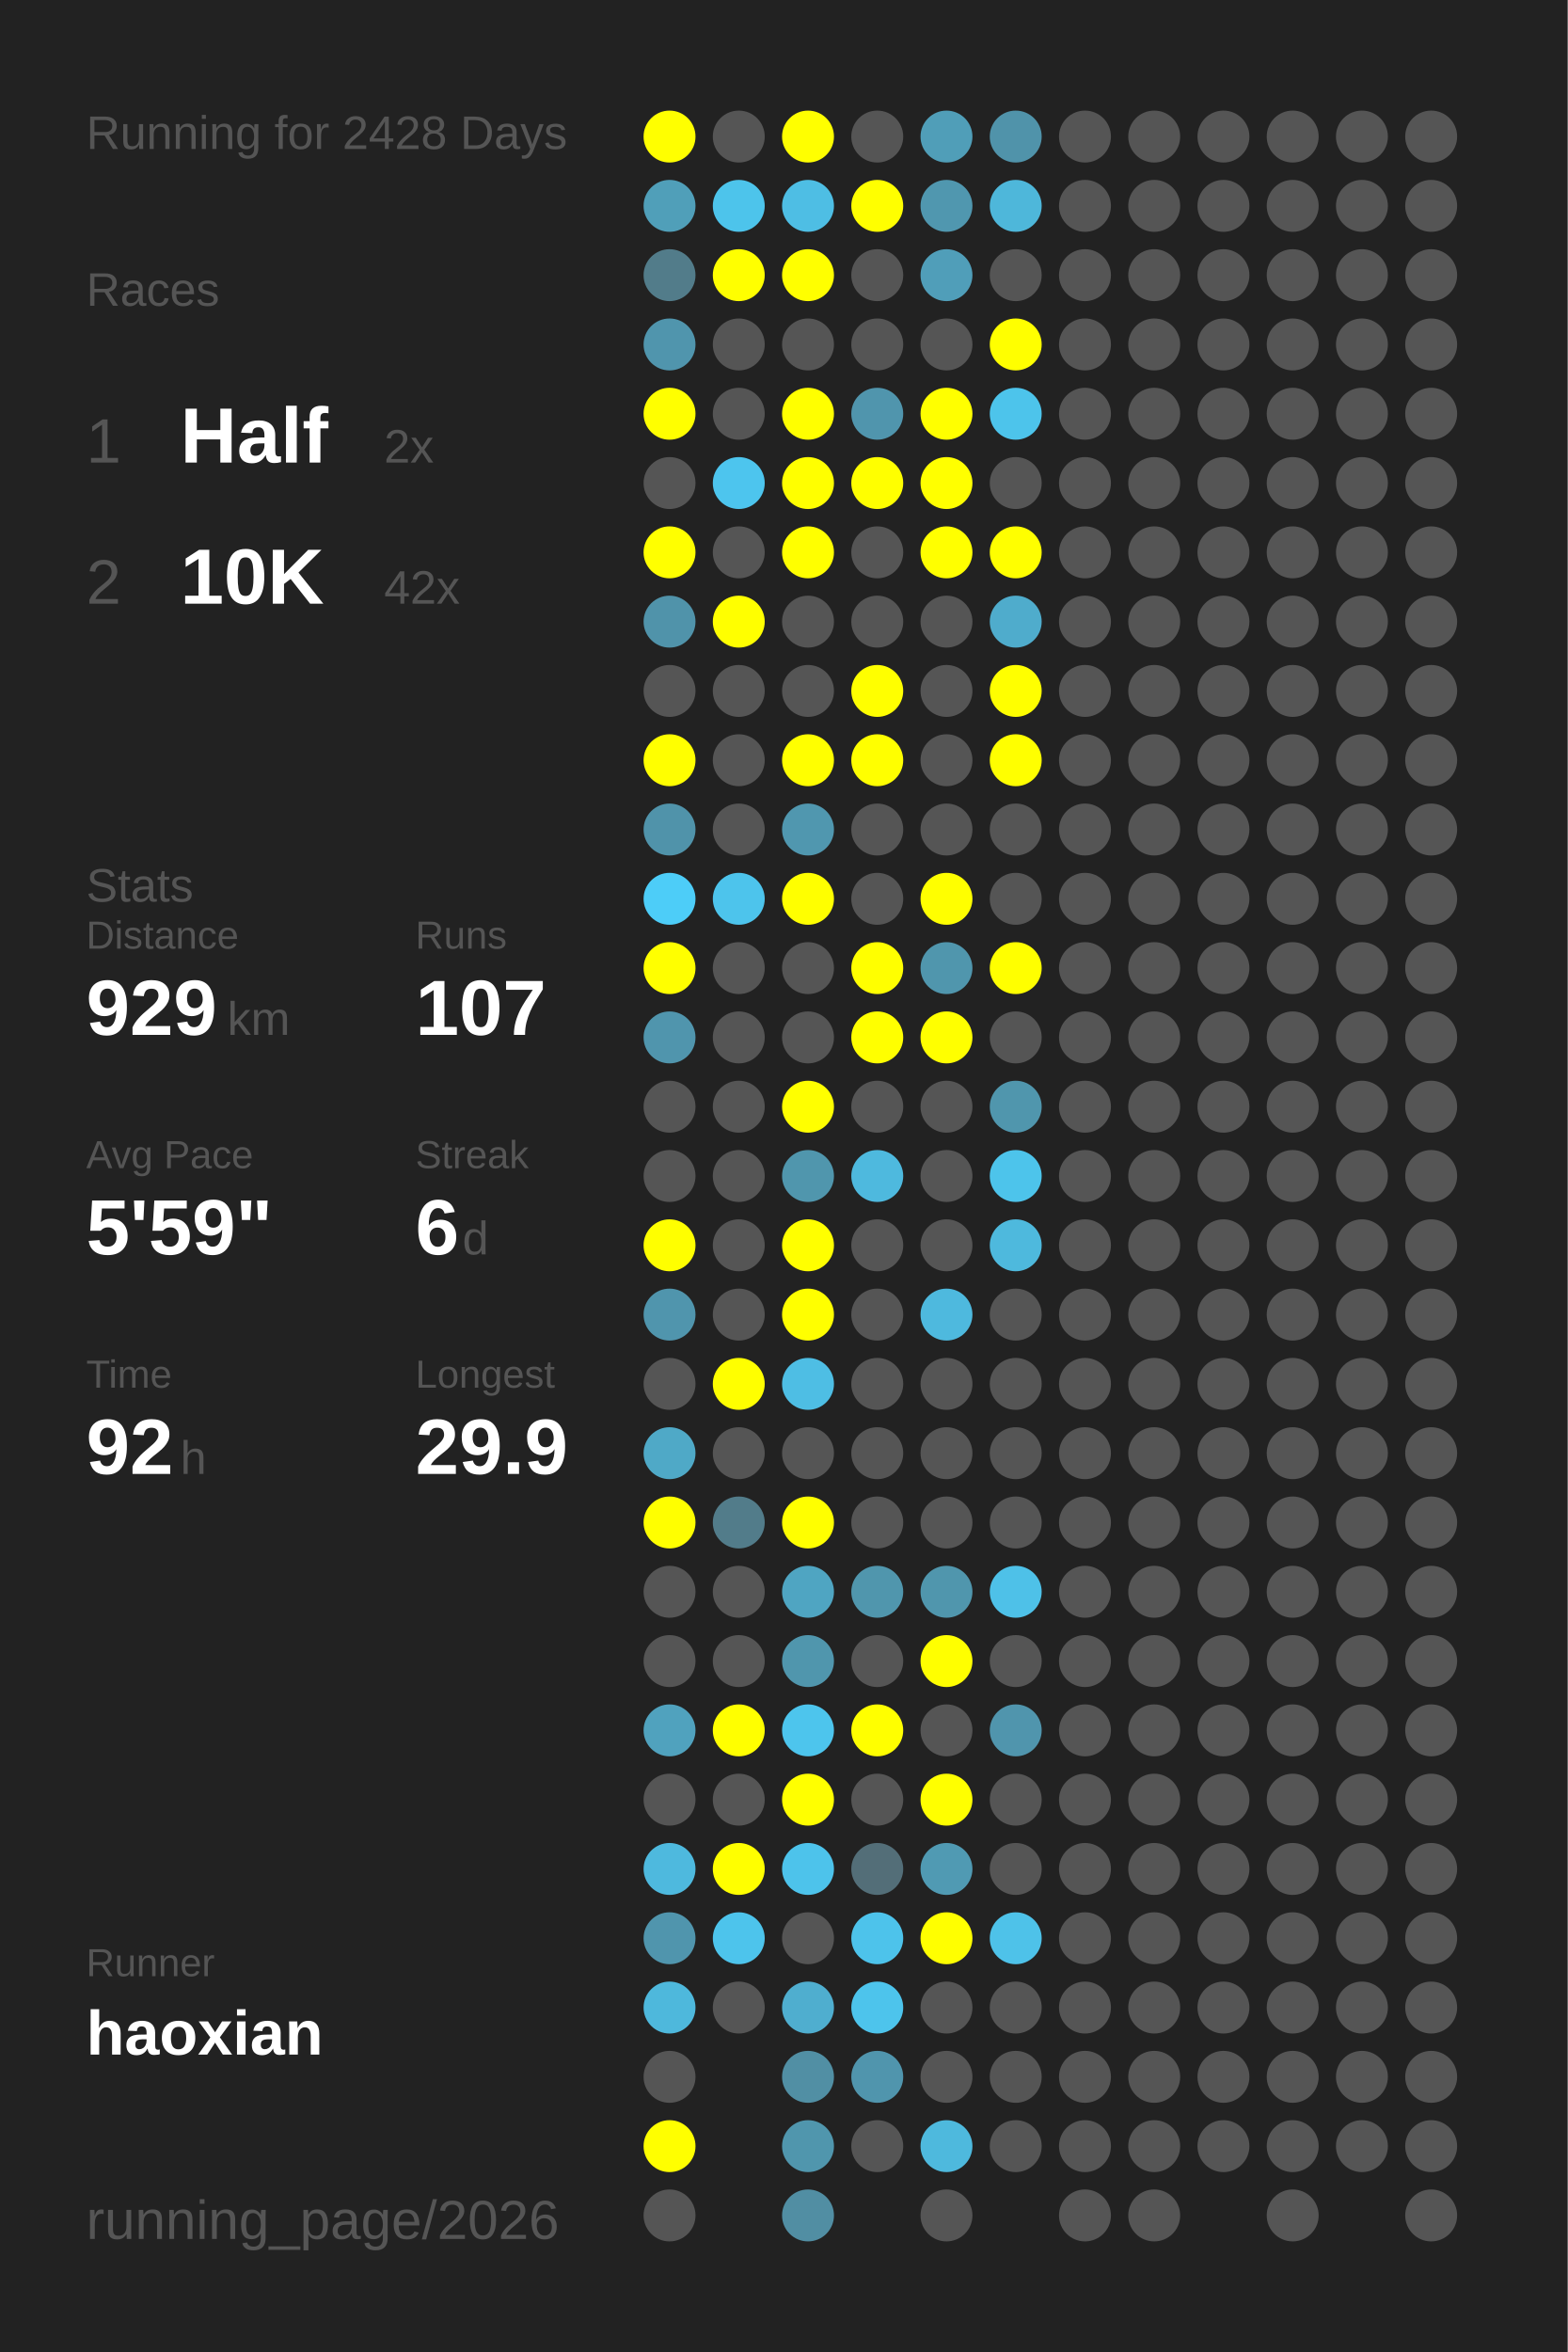
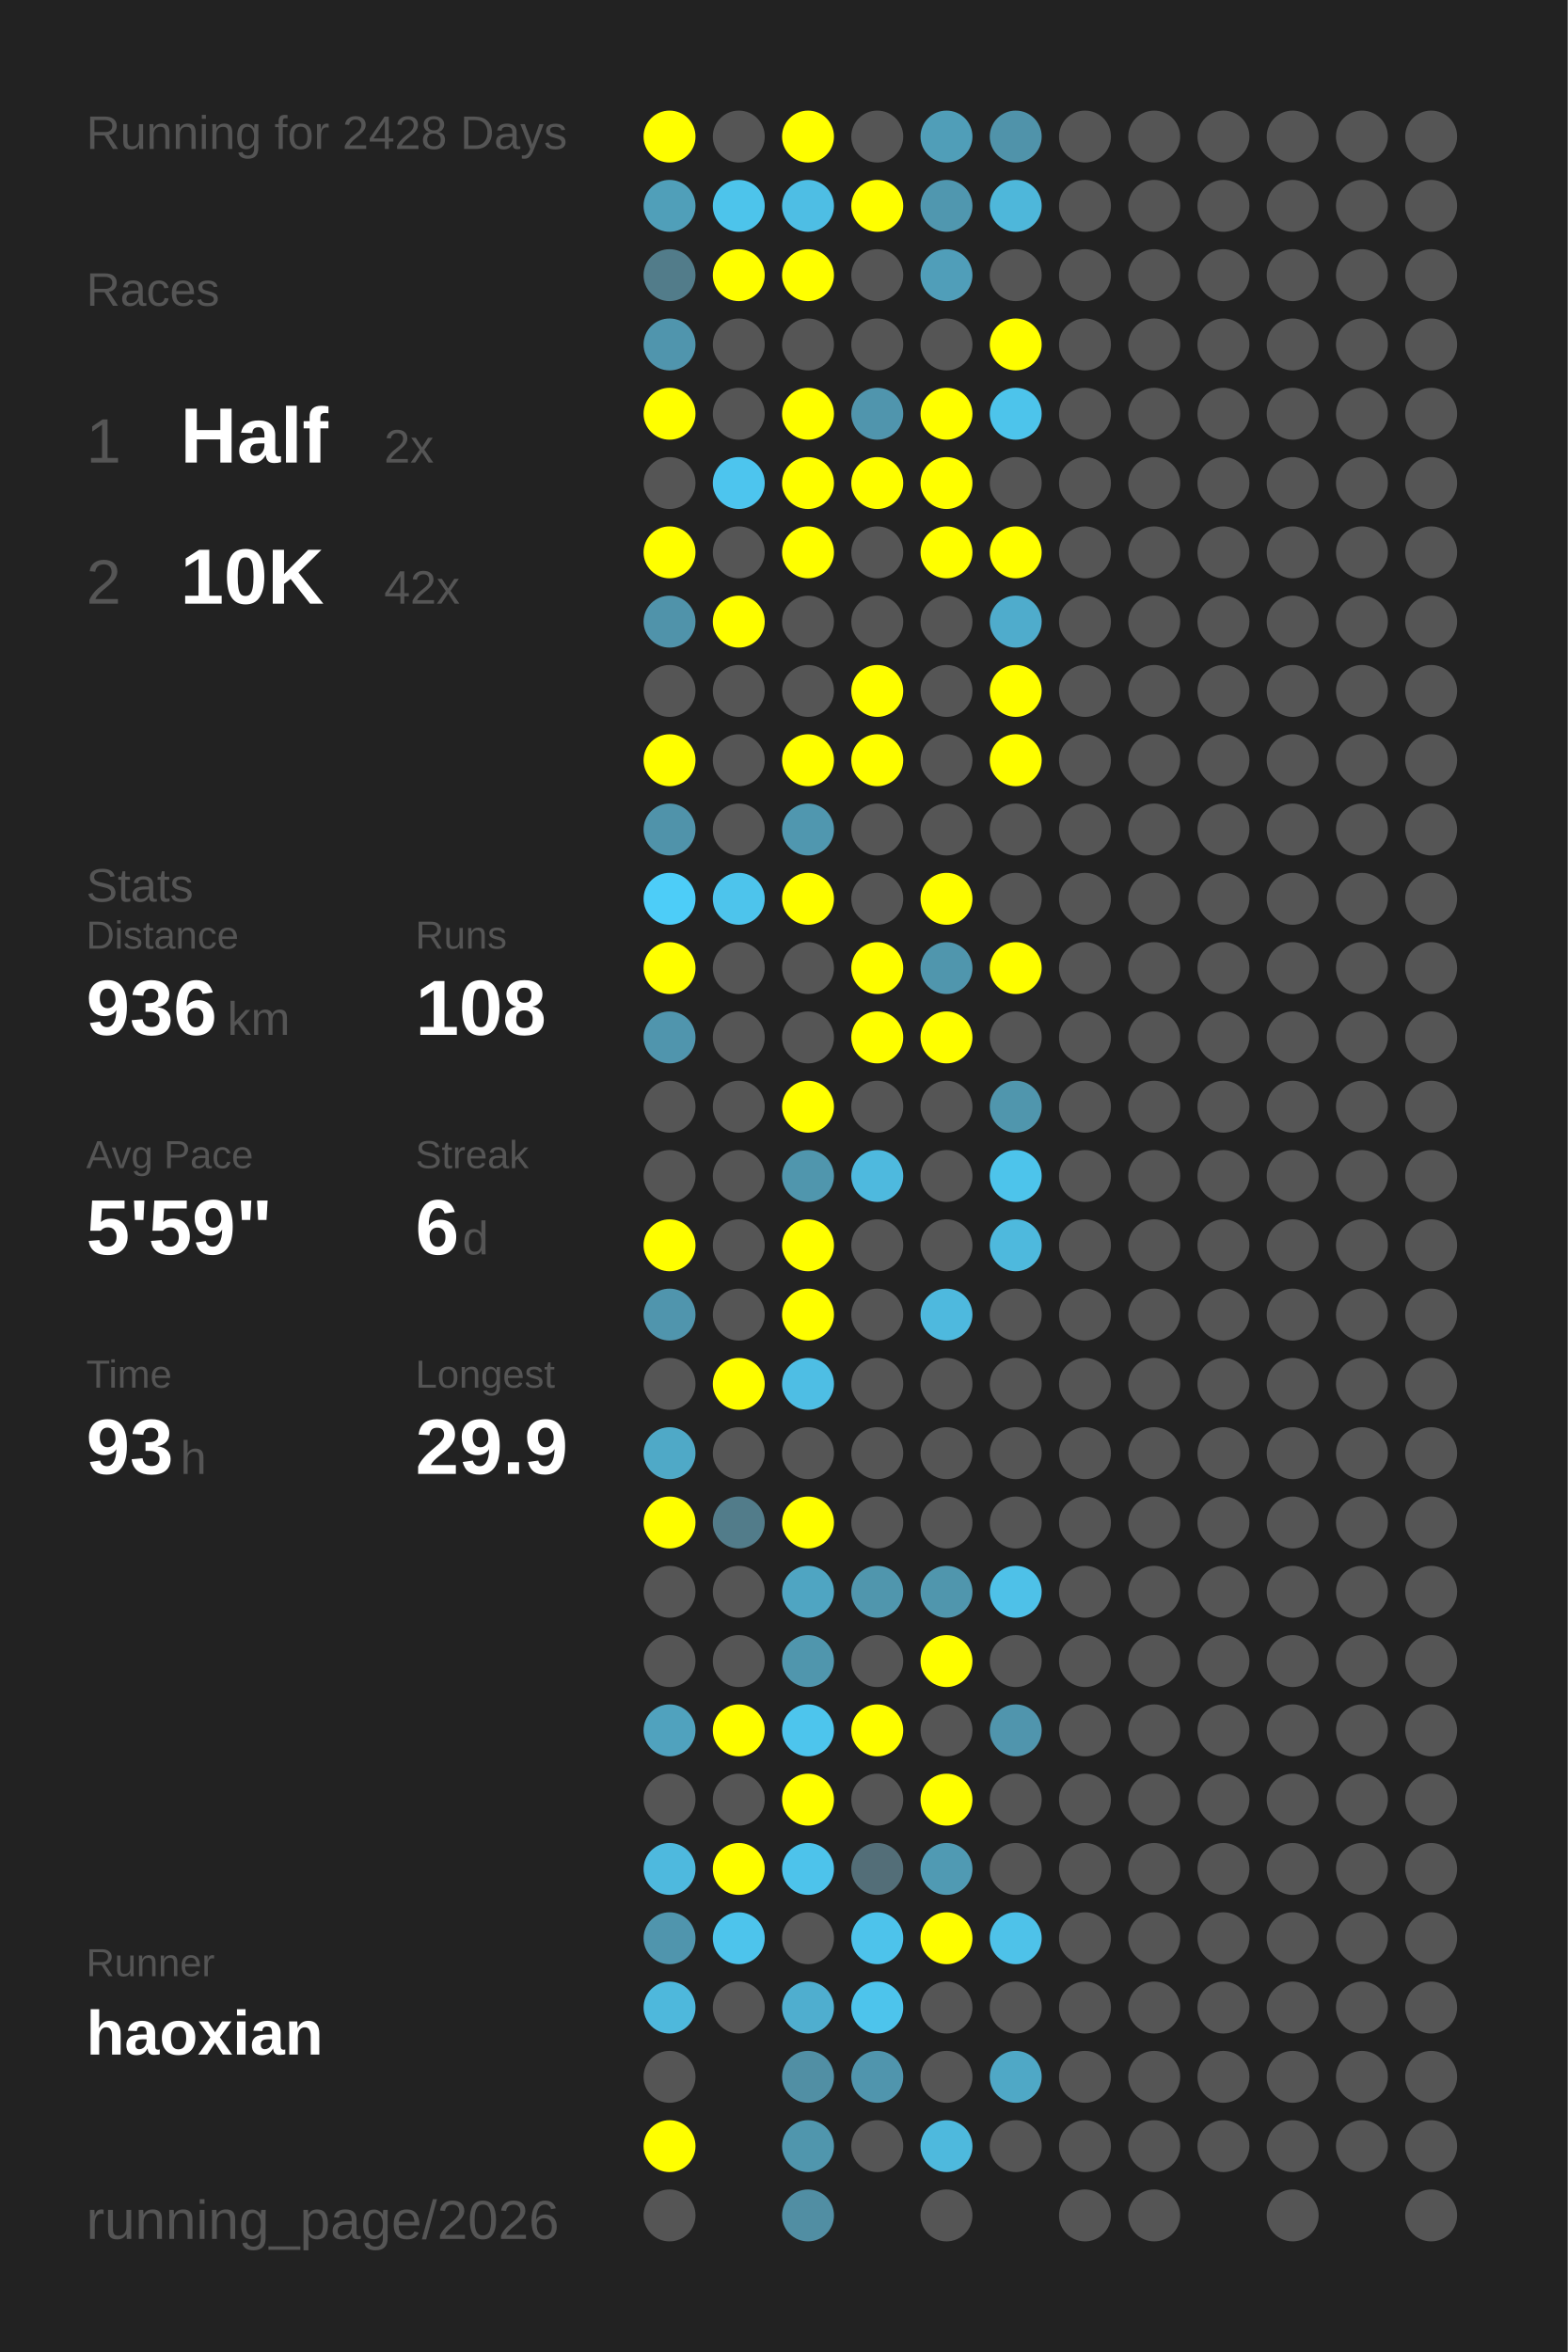
<svg xmlns="http://www.w3.org/2000/svg" baseProfile="full" height="300mm" version="1.1" viewBox="0,0,200,300" width="200mm">
  <defs />
  <rect fill="#222222" height="300" width="200" x="0" y="0" />
  <text fill="#555555" style="font-size:6px; font-family:Arial;" x="11" y="19">Running for 2428 Days</text>
  <text fill="#555555" style="font-size:6px; font-family:Arial;" x="11" y="39">Races</text>
  <text fill="#555555" style="font-size:8px; font-family:Arial;" x="11" y="59">1</text>
  <text fill="#FFFFFF" style="font-size:10px; font-family:Arial; font-weight:bold;" x="23" y="59">Half</text>
  <text fill="#555555" style="font-size:6px; font-family:Arial;" x="49" y="59">2x</text>
  <text fill="#555555" style="font-size:8px; font-family:Arial;" x="11" y="77">2</text>
  <text fill="#FFFFFF" style="font-size:10px; font-family:Arial; font-weight:bold;" x="23" y="77">10K</text>
  <text fill="#555555" style="font-size:6px; font-family:Arial;" x="49" y="77">42x</text>
  <text fill="#555555" style="font-size:6px; font-family:Arial;" x="11" y="115">Stats</text>
  <text fill="#555555" style="font-size:5px; font-family:Arial;" x="11" y="121">Distance</text>
-   <text fill="#FFFFFF" style="font-size:10px; font-family:Arial; font-weight:bold;" x="11" y="132">929</text>
+   <text fill="#FFFFFF" style="font-size:10px; font-family:Arial; font-weight:bold;" x="11" y="132">936</text>
  <text fill="#555555" style="font-size:6px; font-family:Arial;" x="29" y="132">km</text>
  <text fill="#555555" style="font-size:5px; font-family:Arial;" x="53" y="121">Runs</text>
-   <text fill="#FFFFFF" style="font-size:10px; font-family:Arial; font-weight:bold;" x="53" y="132">107</text>
+   <text fill="#FFFFFF" style="font-size:10px; font-family:Arial; font-weight:bold;" x="53" y="132">108</text>
  <text fill="#555555" style="font-size:5px; font-family:Arial;" x="11" y="149">Avg Pace</text>
  <text fill="#FFFFFF" style="font-size:10px; font-family:Arial; font-weight:bold;" x="11" y="160">5'59"</text>
  <text fill="#555555" style="font-size:5px; font-family:Arial;" x="53" y="149">Streak</text>
  <text fill="#FFFFFF" style="font-size:10px; font-family:Arial; font-weight:bold;" x="53" y="160">6</text>
  <text fill="#555555" style="font-size:6px; font-family:Arial;" x="59" y="160">d</text>
  <text fill="#555555" style="font-size:5px; font-family:Arial;" x="11" y="177">Time</text>
-   <text fill="#FFFFFF" style="font-size:10px; font-family:Arial; font-weight:bold;" x="11" y="188">92</text>
+   <text fill="#FFFFFF" style="font-size:10px; font-family:Arial; font-weight:bold;" x="11" y="188">93</text>
  <text fill="#555555" style="font-size:6px; font-family:Arial;" x="23" y="188">h</text>
  <text fill="#555555" style="font-size:5px; font-family:Arial;" x="53" y="177">Longest</text>
  <text fill="#FFFFFF" style="font-size:10px; font-family:Arial; font-weight:bold;" x="53" y="188">29.9</text>
  <text fill="#555555" style="font-size:5px; font-family:Arial;" x="11" y="252.065">Runner</text>
  <text fill="#FFFFFF" style="font-size:8px; font-family:Arial; font-weight:bold;" x="11" y="262.065">haoxian</text>
  <text fill="#555555" style="font-size:7px; font-family:Arial;" x="11" y="285.581">running_page/2026</text>
  <circle cx="85.417" cy="17.419" fill="#FFFF00" r="3.312" />
  <circle cx="85.417" cy="26.258" fill="#509fb9" r="3.312" />
  <circle cx="85.417" cy="35.097" fill="#527c8a" r="3.312" />
  <circle cx="85.417" cy="43.935" fill="#5095ad" r="3.312" />
  <circle cx="85.417" cy="52.774" fill="#FFFF00" r="3.312" />
  <circle cx="85.417" cy="61.613" fill="#555555" r="3.312" />
  <circle cx="85.417" cy="70.452" fill="#FFFF00" r="3.312" />
  <circle cx="85.417" cy="79.29" fill="#5093aa" r="3.312" />
  <circle cx="85.417" cy="88.129" fill="#555555" r="3.312" />
  <circle cx="85.417" cy="96.968" fill="#FFFF00" r="3.312" />
  <circle cx="85.417" cy="105.806" fill="#5093aa" r="3.312" />
  <circle cx="85.417" cy="114.645" fill="#4dcdf8" r="3.312" />
  <circle cx="85.417" cy="123.484" fill="#FFFF00" r="3.312" />
  <circle cx="85.417" cy="132.323" fill="#5095ad" r="3.312" />
  <circle cx="85.417" cy="141.161" fill="#555555" r="3.312" />
  <circle cx="85.417" cy="150" fill="#555555" r="3.312" />
  <circle cx="85.417" cy="158.839" fill="#FFFF00" r="3.312" />
  <circle cx="85.417" cy="167.677" fill="#5095ad" r="3.312" />
  <circle cx="85.417" cy="176.516" fill="#555555" r="3.312" />
  <circle cx="85.417" cy="185.355" fill="#4fa9c7" r="3.312" />
  <circle cx="85.417" cy="194.194" fill="#FFFF00" r="3.312" />
  <circle cx="85.417" cy="203.032" fill="#555555" r="3.312" />
  <circle cx="85.417" cy="211.871" fill="#555555" r="3.312" />
  <circle cx="85.417" cy="220.71" fill="#50a2be" r="3.312" />
  <circle cx="85.417" cy="229.548" fill="#555555" r="3.312" />
  <circle cx="85.417" cy="238.387" fill="#4eb9de" r="3.312" />
  <circle cx="85.417" cy="247.226" fill="#5095ad" r="3.312" />
  <circle cx="85.417" cy="256.065" fill="#4eb8dc" r="3.312" />
  <circle cx="85.417" cy="264.903" fill="#555555" r="3.312" />
  <circle cx="85.417" cy="273.742" fill="#FFFF00" r="3.312" />
  <circle cx="85.417" cy="282.581" fill="#555555" r="3.312" />
  <circle cx="94.25" cy="17.419" fill="#555555" r="3.312" />
  <circle cx="94.25" cy="26.258" fill="#4dc4eb" r="3.312" />
  <circle cx="94.25" cy="35.097" fill="#FFFF00" r="3.312" />
  <circle cx="94.25" cy="43.935" fill="#555555" r="3.312" />
  <circle cx="94.25" cy="52.774" fill="#555555" r="3.312" />
  <circle cx="94.25" cy="61.613" fill="#4dc5ee" r="3.312" />
  <circle cx="94.25" cy="70.452" fill="#555555" r="3.312" />
  <circle cx="94.25" cy="79.29" fill="#FFFF00" r="3.312" />
  <circle cx="94.25" cy="88.129" fill="#555555" r="3.312" />
  <circle cx="94.25" cy="96.968" fill="#555555" r="3.312" />
  <circle cx="94.25" cy="105.806" fill="#555555" r="3.312" />
  <circle cx="94.25" cy="114.645" fill="#4dc4ec" r="3.312" />
  <circle cx="94.25" cy="123.484" fill="#555555" r="3.312" />
  <circle cx="94.25" cy="132.323" fill="#555555" r="3.312" />
  <circle cx="94.25" cy="141.161" fill="#555555" r="3.312" />
  <circle cx="94.25" cy="150" fill="#555555" r="3.312" />
  <circle cx="94.25" cy="158.839" fill="#555555" r="3.312" />
  <circle cx="94.25" cy="167.677" fill="#555555" r="3.312" />
  <circle cx="94.25" cy="176.516" fill="#FFFF00" r="3.312" />
  <circle cx="94.25" cy="185.355" fill="#555555" r="3.312" />
  <circle cx="94.25" cy="194.194" fill="#527c8a" r="3.312" />
  <circle cx="94.25" cy="203.032" fill="#555555" r="3.312" />
  <circle cx="94.25" cy="211.871" fill="#555555" r="3.312" />
  <circle cx="94.25" cy="220.71" fill="#FFFF00" r="3.312" />
  <circle cx="94.25" cy="229.548" fill="#555555" r="3.312" />
  <circle cx="94.25" cy="238.387" fill="#FFFF00" r="3.312" />
  <circle cx="94.25" cy="247.226" fill="#4dc4ec" r="3.312" />
  <circle cx="94.25" cy="256.065" fill="#555555" r="3.312" />
  <circle cx="103.083" cy="17.419" fill="#FFFF00" r="3.312" />
  <circle cx="103.083" cy="26.258" fill="#4ebee4" r="3.312" />
  <circle cx="103.083" cy="35.097" fill="#FFFF00" r="3.312" />
  <circle cx="103.083" cy="43.935" fill="#555555" r="3.312" />
  <circle cx="103.083" cy="52.774" fill="#FFFF00" r="3.312" />
  <circle cx="103.083" cy="61.613" fill="#FFFF00" r="3.312" />
  <circle cx="103.083" cy="70.452" fill="#FFFF00" r="3.312" />
  <circle cx="103.083" cy="79.29" fill="#555555" r="3.312" />
  <circle cx="103.083" cy="88.129" fill="#555555" r="3.312" />
  <circle cx="103.083" cy="96.968" fill="#FFFF00" r="3.312" />
  <circle cx="103.083" cy="105.806" fill="#5097af" r="3.312" />
  <circle cx="103.083" cy="114.645" fill="#FFFF00" r="3.312" />
  <circle cx="103.083" cy="123.484" fill="#555555" r="3.312" />
  <circle cx="103.083" cy="132.323" fill="#555555" r="3.312" />
  <circle cx="103.083" cy="141.161" fill="#FFFF00" r="3.312" />
  <circle cx="103.083" cy="150" fill="#5096ad" r="3.312" />
  <circle cx="103.083" cy="158.839" fill="#FFFF00" r="3.312" />
  <circle cx="103.083" cy="167.677" fill="#FFFF00" r="3.312" />
  <circle cx="103.083" cy="176.516" fill="#4ebee4" r="3.312" />
  <circle cx="103.083" cy="185.355" fill="#555555" r="3.312" />
  <circle cx="103.083" cy="194.194" fill="#FFFF00" r="3.312" />
  <circle cx="103.083" cy="203.032" fill="#4fa5c2" r="3.312" />
  <circle cx="103.083" cy="211.871" fill="#5096ad" r="3.312" />
  <circle cx="103.083" cy="220.71" fill="#4dc5ed" r="3.312" />
  <circle cx="103.083" cy="229.548" fill="#FFFF00" r="3.312" />
  <circle cx="103.083" cy="238.387" fill="#4dc3eb" r="3.312" />
  <circle cx="103.083" cy="247.226" fill="#555555" r="3.312" />
  <circle cx="103.083" cy="256.065" fill="#4faecf" r="3.312" />
  <circle cx="103.083" cy="264.903" fill="#518fa4" r="3.312" />
  <circle cx="103.083" cy="273.742" fill="#5096ad" r="3.312" />
  <circle cx="103.083" cy="282.581" fill="#518ea3" r="3.312" />
  <circle cx="111.917" cy="17.419" fill="#555555" r="3.312" />
  <circle cx="111.917" cy="26.258" fill="#FFFF00" r="3.312" />
  <circle cx="111.917" cy="35.097" fill="#555555" r="3.312" />
  <circle cx="111.917" cy="43.935" fill="#555555" r="3.312" />
  <circle cx="111.917" cy="52.774" fill="#5095ad" r="3.312" />
  <circle cx="111.917" cy="61.613" fill="#FFFF00" r="3.312" />
  <circle cx="111.917" cy="70.452" fill="#555555" r="3.312" />
  <circle cx="111.917" cy="79.29" fill="#555555" r="3.312" />
  <circle cx="111.917" cy="88.129" fill="#FFFF00" r="3.312" />
  <circle cx="111.917" cy="96.968" fill="#FFFF00" r="3.312" />
  <circle cx="111.917" cy="105.806" fill="#555555" r="3.312" />
  <circle cx="111.917" cy="114.645" fill="#555555" r="3.312" />
  <circle cx="111.917" cy="123.484" fill="#FFFF00" r="3.312" />
  <circle cx="111.917" cy="132.323" fill="#FFFF00" r="3.312" />
  <circle cx="111.917" cy="141.161" fill="#555555" r="3.312" />
  <circle cx="111.917" cy="150" fill="#4eb9de" r="3.312" />
  <circle cx="111.917" cy="158.839" fill="#555555" r="3.312" />
  <circle cx="111.917" cy="167.677" fill="#555555" r="3.312" />
  <circle cx="111.917" cy="176.516" fill="#555555" r="3.312" />
  <circle cx="111.917" cy="185.355" fill="#555555" r="3.312" />
  <circle cx="111.917" cy="194.194" fill="#555555" r="3.312" />
  <circle cx="111.917" cy="203.032" fill="#5096ad" r="3.312" />
  <circle cx="111.917" cy="211.871" fill="#555555" r="3.312" />
  <circle cx="111.917" cy="220.71" fill="#FFFF00" r="3.312" />
  <circle cx="111.917" cy="229.548" fill="#555555" r="3.312" />
  <circle cx="111.917" cy="238.387" fill="#536e78" r="3.312" />
  <circle cx="111.917" cy="247.226" fill="#4dc3eb" r="3.312" />
  <circle cx="111.917" cy="256.065" fill="#4dc4ec" r="3.312" />
  <circle cx="111.917" cy="264.903" fill="#5095ad" r="3.312" />
  <circle cx="111.917" cy="273.742" fill="#555555" r="3.312" />
  <circle cx="120.75" cy="17.419" fill="#509eb8" r="3.312" />
  <circle cx="120.75" cy="26.258" fill="#5097af" r="3.312" />
  <circle cx="120.75" cy="35.097" fill="#509eb9" r="3.312" />
  <circle cx="120.75" cy="43.935" fill="#555555" r="3.312" />
  <circle cx="120.75" cy="52.774" fill="#FFFF00" r="3.312" />
  <circle cx="120.75" cy="61.613" fill="#FFFF00" r="3.312" />
  <circle cx="120.75" cy="70.452" fill="#FFFF00" r="3.312" />
  <circle cx="120.75" cy="79.29" fill="#555555" r="3.312" />
  <circle cx="120.75" cy="88.129" fill="#555555" r="3.312" />
  <circle cx="120.75" cy="96.968" fill="#555555" r="3.312" />
  <circle cx="120.75" cy="105.806" fill="#555555" r="3.312" />
  <circle cx="120.75" cy="114.645" fill="#FFFF00" r="3.312" />
  <circle cx="120.75" cy="123.484" fill="#5096ad" r="3.312" />
  <circle cx="120.75" cy="132.323" fill="#FFFF00" r="3.312" />
  <circle cx="120.75" cy="141.161" fill="#555555" r="3.312" />
  <circle cx="120.75" cy="150" fill="#555555" r="3.312" />
  <circle cx="120.75" cy="158.839" fill="#555555" r="3.312" />
  <circle cx="120.75" cy="167.677" fill="#4eb9de" r="3.312" />
  <circle cx="120.75" cy="176.516" fill="#555555" r="3.312" />
  <circle cx="120.75" cy="185.355" fill="#555555" r="3.312" />
  <circle cx="120.75" cy="194.194" fill="#555555" r="3.312" />
  <circle cx="120.75" cy="203.032" fill="#5096ad" r="3.312" />
  <circle cx="120.75" cy="211.871" fill="#FFFF00" r="3.312" />
  <circle cx="120.75" cy="220.71" fill="#555555" r="3.312" />
  <circle cx="120.75" cy="229.548" fill="#FFFF00" r="3.312" />
  <circle cx="120.75" cy="238.387" fill="#509ab3" r="3.312" />
  <circle cx="120.75" cy="247.226" fill="#FFFF00" r="3.312" />
  <circle cx="120.75" cy="256.065" fill="#555555" r="3.312" />
  <circle cx="120.75" cy="264.903" fill="#555555" r="3.312" />
  <circle cx="120.75" cy="273.742" fill="#4eb9dd" r="3.312" />
  <circle cx="120.75" cy="282.581" fill="#555555" r="3.312" />
  <circle cx="129.583" cy="17.419" fill="#5093aa" r="3.312" />
  <circle cx="129.583" cy="26.258" fill="#4eb7da" r="3.312" />
  <circle cx="129.583" cy="35.097" fill="#555555" r="3.312" />
  <circle cx="129.583" cy="43.935" fill="#FFFF00" r="3.312" />
  <circle cx="129.583" cy="52.774" fill="#4dc4eb" r="3.312" />
  <circle cx="129.583" cy="61.613" fill="#555555" r="3.312" />
  <circle cx="129.583" cy="70.452" fill="#FFFF00" r="3.312" />
  <circle cx="129.583" cy="79.29" fill="#4faccc" r="3.312" />
  <circle cx="129.583" cy="88.129" fill="#FFFF00" r="3.312" />
  <circle cx="129.583" cy="96.968" fill="#FFFF00" r="3.312" />
  <circle cx="129.583" cy="105.806" fill="#555555" r="3.312" />
  <circle cx="129.583" cy="114.645" fill="#555555" r="3.312" />
  <circle cx="129.583" cy="123.484" fill="#FFFF00" r="3.312" />
  <circle cx="129.583" cy="132.323" fill="#555555" r="3.312" />
  <circle cx="129.583" cy="141.161" fill="#5096ad" r="3.312" />
  <circle cx="129.583" cy="150" fill="#4dc4eb" r="3.312" />
  <circle cx="129.583" cy="158.839" fill="#4eb9dd" r="3.312" />
  <circle cx="129.583" cy="167.677" fill="#555555" r="3.312" />
  <circle cx="129.583" cy="176.516" fill="#555555" r="3.312" />
  <circle cx="129.583" cy="185.355" fill="#555555" r="3.312" />
  <circle cx="129.583" cy="194.194" fill="#555555" r="3.312" />
  <circle cx="129.583" cy="203.032" fill="#4ec1e8" r="3.312" />
  <circle cx="129.583" cy="211.871" fill="#555555" r="3.312" />
  <circle cx="129.583" cy="220.71" fill="#5095ad" r="3.312" />
  <circle cx="129.583" cy="229.548" fill="#555555" r="3.312" />
  <circle cx="129.583" cy="238.387" fill="#555555" r="3.312" />
  <circle cx="129.583" cy="247.226" fill="#4ec2e9" r="3.312" />
  <circle cx="129.583" cy="256.065" fill="#555555" r="3.312" />
-   <circle cx="129.583" cy="264.903" fill="#555555" r="3.312" />
+   <circle cx="129.583" cy="264.903" fill="#4fa8c6" r="3.312" />
  <circle cx="129.583" cy="273.742" fill="#555555" r="3.312" />
  <circle cx="138.417" cy="17.419" fill="#555555" r="3.312" />
  <circle cx="138.417" cy="26.258" fill="#555555" r="3.312" />
  <circle cx="138.417" cy="35.097" fill="#555555" r="3.312" />
  <circle cx="138.417" cy="43.935" fill="#555555" r="3.312" />
  <circle cx="138.417" cy="52.774" fill="#555555" r="3.312" />
  <circle cx="138.417" cy="61.613" fill="#555555" r="3.312" />
  <circle cx="138.417" cy="70.452" fill="#555555" r="3.312" />
  <circle cx="138.417" cy="79.29" fill="#555555" r="3.312" />
  <circle cx="138.417" cy="88.129" fill="#555555" r="3.312" />
  <circle cx="138.417" cy="96.968" fill="#555555" r="3.312" />
  <circle cx="138.417" cy="105.806" fill="#555555" r="3.312" />
  <circle cx="138.417" cy="114.645" fill="#555555" r="3.312" />
  <circle cx="138.417" cy="123.484" fill="#555555" r="3.312" />
  <circle cx="138.417" cy="132.323" fill="#555555" r="3.312" />
  <circle cx="138.417" cy="141.161" fill="#555555" r="3.312" />
  <circle cx="138.417" cy="150" fill="#555555" r="3.312" />
  <circle cx="138.417" cy="158.839" fill="#555555" r="3.312" />
  <circle cx="138.417" cy="167.677" fill="#555555" r="3.312" />
  <circle cx="138.417" cy="176.516" fill="#555555" r="3.312" />
  <circle cx="138.417" cy="185.355" fill="#555555" r="3.312" />
  <circle cx="138.417" cy="194.194" fill="#555555" r="3.312" />
  <circle cx="138.417" cy="203.032" fill="#555555" r="3.312" />
  <circle cx="138.417" cy="211.871" fill="#555555" r="3.312" />
  <circle cx="138.417" cy="220.71" fill="#555555" r="3.312" />
  <circle cx="138.417" cy="229.548" fill="#555555" r="3.312" />
  <circle cx="138.417" cy="238.387" fill="#555555" r="3.312" />
  <circle cx="138.417" cy="247.226" fill="#555555" r="3.312" />
  <circle cx="138.417" cy="256.065" fill="#555555" r="3.312" />
  <circle cx="138.417" cy="264.903" fill="#555555" r="3.312" />
  <circle cx="138.417" cy="273.742" fill="#555555" r="3.312" />
  <circle cx="138.417" cy="282.581" fill="#555555" r="3.312" />
  <circle cx="147.25" cy="17.419" fill="#555555" r="3.312" />
  <circle cx="147.25" cy="26.258" fill="#555555" r="3.312" />
  <circle cx="147.25" cy="35.097" fill="#555555" r="3.312" />
  <circle cx="147.25" cy="43.935" fill="#555555" r="3.312" />
  <circle cx="147.25" cy="52.774" fill="#555555" r="3.312" />
  <circle cx="147.25" cy="61.613" fill="#555555" r="3.312" />
  <circle cx="147.25" cy="70.452" fill="#555555" r="3.312" />
  <circle cx="147.25" cy="79.29" fill="#555555" r="3.312" />
  <circle cx="147.25" cy="88.129" fill="#555555" r="3.312" />
  <circle cx="147.25" cy="96.968" fill="#555555" r="3.312" />
  <circle cx="147.25" cy="105.806" fill="#555555" r="3.312" />
  <circle cx="147.25" cy="114.645" fill="#555555" r="3.312" />
  <circle cx="147.25" cy="123.484" fill="#555555" r="3.312" />
  <circle cx="147.25" cy="132.323" fill="#555555" r="3.312" />
  <circle cx="147.25" cy="141.161" fill="#555555" r="3.312" />
  <circle cx="147.25" cy="150" fill="#555555" r="3.312" />
  <circle cx="147.25" cy="158.839" fill="#555555" r="3.312" />
  <circle cx="147.25" cy="167.677" fill="#555555" r="3.312" />
  <circle cx="147.25" cy="176.516" fill="#555555" r="3.312" />
  <circle cx="147.25" cy="185.355" fill="#555555" r="3.312" />
  <circle cx="147.25" cy="194.194" fill="#555555" r="3.312" />
  <circle cx="147.25" cy="203.032" fill="#555555" r="3.312" />
  <circle cx="147.25" cy="211.871" fill="#555555" r="3.312" />
  <circle cx="147.25" cy="220.71" fill="#555555" r="3.312" />
  <circle cx="147.25" cy="229.548" fill="#555555" r="3.312" />
  <circle cx="147.25" cy="238.387" fill="#555555" r="3.312" />
  <circle cx="147.25" cy="247.226" fill="#555555" r="3.312" />
  <circle cx="147.25" cy="256.065" fill="#555555" r="3.312" />
  <circle cx="147.25" cy="264.903" fill="#555555" r="3.312" />
  <circle cx="147.25" cy="273.742" fill="#555555" r="3.312" />
  <circle cx="147.25" cy="282.581" fill="#555555" r="3.312" />
  <circle cx="156.083" cy="17.419" fill="#555555" r="3.312" />
  <circle cx="156.083" cy="26.258" fill="#555555" r="3.312" />
  <circle cx="156.083" cy="35.097" fill="#555555" r="3.312" />
  <circle cx="156.083" cy="43.935" fill="#555555" r="3.312" />
  <circle cx="156.083" cy="52.774" fill="#555555" r="3.312" />
  <circle cx="156.083" cy="61.613" fill="#555555" r="3.312" />
  <circle cx="156.083" cy="70.452" fill="#555555" r="3.312" />
  <circle cx="156.083" cy="79.29" fill="#555555" r="3.312" />
  <circle cx="156.083" cy="88.129" fill="#555555" r="3.312" />
  <circle cx="156.083" cy="96.968" fill="#555555" r="3.312" />
  <circle cx="156.083" cy="105.806" fill="#555555" r="3.312" />
  <circle cx="156.083" cy="114.645" fill="#555555" r="3.312" />
  <circle cx="156.083" cy="123.484" fill="#555555" r="3.312" />
  <circle cx="156.083" cy="132.323" fill="#555555" r="3.312" />
  <circle cx="156.083" cy="141.161" fill="#555555" r="3.312" />
  <circle cx="156.083" cy="150" fill="#555555" r="3.312" />
  <circle cx="156.083" cy="158.839" fill="#555555" r="3.312" />
  <circle cx="156.083" cy="167.677" fill="#555555" r="3.312" />
  <circle cx="156.083" cy="176.516" fill="#555555" r="3.312" />
  <circle cx="156.083" cy="185.355" fill="#555555" r="3.312" />
  <circle cx="156.083" cy="194.194" fill="#555555" r="3.312" />
  <circle cx="156.083" cy="203.032" fill="#555555" r="3.312" />
  <circle cx="156.083" cy="211.871" fill="#555555" r="3.312" />
  <circle cx="156.083" cy="220.71" fill="#555555" r="3.312" />
  <circle cx="156.083" cy="229.548" fill="#555555" r="3.312" />
  <circle cx="156.083" cy="238.387" fill="#555555" r="3.312" />
  <circle cx="156.083" cy="247.226" fill="#555555" r="3.312" />
  <circle cx="156.083" cy="256.065" fill="#555555" r="3.312" />
  <circle cx="156.083" cy="264.903" fill="#555555" r="3.312" />
  <circle cx="156.083" cy="273.742" fill="#555555" r="3.312" />
  <circle cx="164.917" cy="17.419" fill="#555555" r="3.312" />
  <circle cx="164.917" cy="26.258" fill="#555555" r="3.312" />
  <circle cx="164.917" cy="35.097" fill="#555555" r="3.312" />
  <circle cx="164.917" cy="43.935" fill="#555555" r="3.312" />
  <circle cx="164.917" cy="52.774" fill="#555555" r="3.312" />
  <circle cx="164.917" cy="61.613" fill="#555555" r="3.312" />
  <circle cx="164.917" cy="70.452" fill="#555555" r="3.312" />
  <circle cx="164.917" cy="79.29" fill="#555555" r="3.312" />
  <circle cx="164.917" cy="88.129" fill="#555555" r="3.312" />
  <circle cx="164.917" cy="96.968" fill="#555555" r="3.312" />
  <circle cx="164.917" cy="105.806" fill="#555555" r="3.312" />
  <circle cx="164.917" cy="114.645" fill="#555555" r="3.312" />
  <circle cx="164.917" cy="123.484" fill="#555555" r="3.312" />
  <circle cx="164.917" cy="132.323" fill="#555555" r="3.312" />
  <circle cx="164.917" cy="141.161" fill="#555555" r="3.312" />
  <circle cx="164.917" cy="150" fill="#555555" r="3.312" />
  <circle cx="164.917" cy="158.839" fill="#555555" r="3.312" />
  <circle cx="164.917" cy="167.677" fill="#555555" r="3.312" />
  <circle cx="164.917" cy="176.516" fill="#555555" r="3.312" />
  <circle cx="164.917" cy="185.355" fill="#555555" r="3.312" />
  <circle cx="164.917" cy="194.194" fill="#555555" r="3.312" />
  <circle cx="164.917" cy="203.032" fill="#555555" r="3.312" />
  <circle cx="164.917" cy="211.871" fill="#555555" r="3.312" />
  <circle cx="164.917" cy="220.71" fill="#555555" r="3.312" />
  <circle cx="164.917" cy="229.548" fill="#555555" r="3.312" />
  <circle cx="164.917" cy="238.387" fill="#555555" r="3.312" />
  <circle cx="164.917" cy="247.226" fill="#555555" r="3.312" />
  <circle cx="164.917" cy="256.065" fill="#555555" r="3.312" />
  <circle cx="164.917" cy="264.903" fill="#555555" r="3.312" />
  <circle cx="164.917" cy="273.742" fill="#555555" r="3.312" />
  <circle cx="164.917" cy="282.581" fill="#555555" r="3.312" />
  <circle cx="173.75" cy="17.419" fill="#555555" r="3.312" />
  <circle cx="173.75" cy="26.258" fill="#555555" r="3.312" />
  <circle cx="173.75" cy="35.097" fill="#555555" r="3.312" />
  <circle cx="173.75" cy="43.935" fill="#555555" r="3.312" />
  <circle cx="173.75" cy="52.774" fill="#555555" r="3.312" />
  <circle cx="173.75" cy="61.613" fill="#555555" r="3.312" />
  <circle cx="173.75" cy="70.452" fill="#555555" r="3.312" />
  <circle cx="173.75" cy="79.29" fill="#555555" r="3.312" />
  <circle cx="173.75" cy="88.129" fill="#555555" r="3.312" />
  <circle cx="173.75" cy="96.968" fill="#555555" r="3.312" />
  <circle cx="173.75" cy="105.806" fill="#555555" r="3.312" />
  <circle cx="173.75" cy="114.645" fill="#555555" r="3.312" />
  <circle cx="173.75" cy="123.484" fill="#555555" r="3.312" />
  <circle cx="173.75" cy="132.323" fill="#555555" r="3.312" />
  <circle cx="173.75" cy="141.161" fill="#555555" r="3.312" />
  <circle cx="173.75" cy="150" fill="#555555" r="3.312" />
  <circle cx="173.75" cy="158.839" fill="#555555" r="3.312" />
  <circle cx="173.75" cy="167.677" fill="#555555" r="3.312" />
  <circle cx="173.75" cy="176.516" fill="#555555" r="3.312" />
  <circle cx="173.75" cy="185.355" fill="#555555" r="3.312" />
  <circle cx="173.75" cy="194.194" fill="#555555" r="3.312" />
  <circle cx="173.75" cy="203.032" fill="#555555" r="3.312" />
  <circle cx="173.75" cy="211.871" fill="#555555" r="3.312" />
  <circle cx="173.75" cy="220.71" fill="#555555" r="3.312" />
  <circle cx="173.75" cy="229.548" fill="#555555" r="3.312" />
  <circle cx="173.75" cy="238.387" fill="#555555" r="3.312" />
  <circle cx="173.75" cy="247.226" fill="#555555" r="3.312" />
  <circle cx="173.75" cy="256.065" fill="#555555" r="3.312" />
  <circle cx="173.75" cy="264.903" fill="#555555" r="3.312" />
  <circle cx="173.75" cy="273.742" fill="#555555" r="3.312" />
  <circle cx="182.583" cy="17.419" fill="#555555" r="3.312" />
  <circle cx="182.583" cy="26.258" fill="#555555" r="3.312" />
  <circle cx="182.583" cy="35.097" fill="#555555" r="3.312" />
  <circle cx="182.583" cy="43.935" fill="#555555" r="3.312" />
  <circle cx="182.583" cy="52.774" fill="#555555" r="3.312" />
  <circle cx="182.583" cy="61.613" fill="#555555" r="3.312" />
  <circle cx="182.583" cy="70.452" fill="#555555" r="3.312" />
  <circle cx="182.583" cy="79.29" fill="#555555" r="3.312" />
  <circle cx="182.583" cy="88.129" fill="#555555" r="3.312" />
  <circle cx="182.583" cy="96.968" fill="#555555" r="3.312" />
  <circle cx="182.583" cy="105.806" fill="#555555" r="3.312" />
  <circle cx="182.583" cy="114.645" fill="#555555" r="3.312" />
  <circle cx="182.583" cy="123.484" fill="#555555" r="3.312" />
  <circle cx="182.583" cy="132.323" fill="#555555" r="3.312" />
  <circle cx="182.583" cy="141.161" fill="#555555" r="3.312" />
  <circle cx="182.583" cy="150" fill="#555555" r="3.312" />
  <circle cx="182.583" cy="158.839" fill="#555555" r="3.312" />
  <circle cx="182.583" cy="167.677" fill="#555555" r="3.312" />
  <circle cx="182.583" cy="176.516" fill="#555555" r="3.312" />
  <circle cx="182.583" cy="185.355" fill="#555555" r="3.312" />
  <circle cx="182.583" cy="194.194" fill="#555555" r="3.312" />
  <circle cx="182.583" cy="203.032" fill="#555555" r="3.312" />
  <circle cx="182.583" cy="211.871" fill="#555555" r="3.312" />
  <circle cx="182.583" cy="220.71" fill="#555555" r="3.312" />
  <circle cx="182.583" cy="229.548" fill="#555555" r="3.312" />
  <circle cx="182.583" cy="238.387" fill="#555555" r="3.312" />
  <circle cx="182.583" cy="247.226" fill="#555555" r="3.312" />
  <circle cx="182.583" cy="256.065" fill="#555555" r="3.312" />
  <circle cx="182.583" cy="264.903" fill="#555555" r="3.312" />
  <circle cx="182.583" cy="273.742" fill="#555555" r="3.312" />
  <circle cx="182.583" cy="282.581" fill="#555555" r="3.312" />
</svg>
